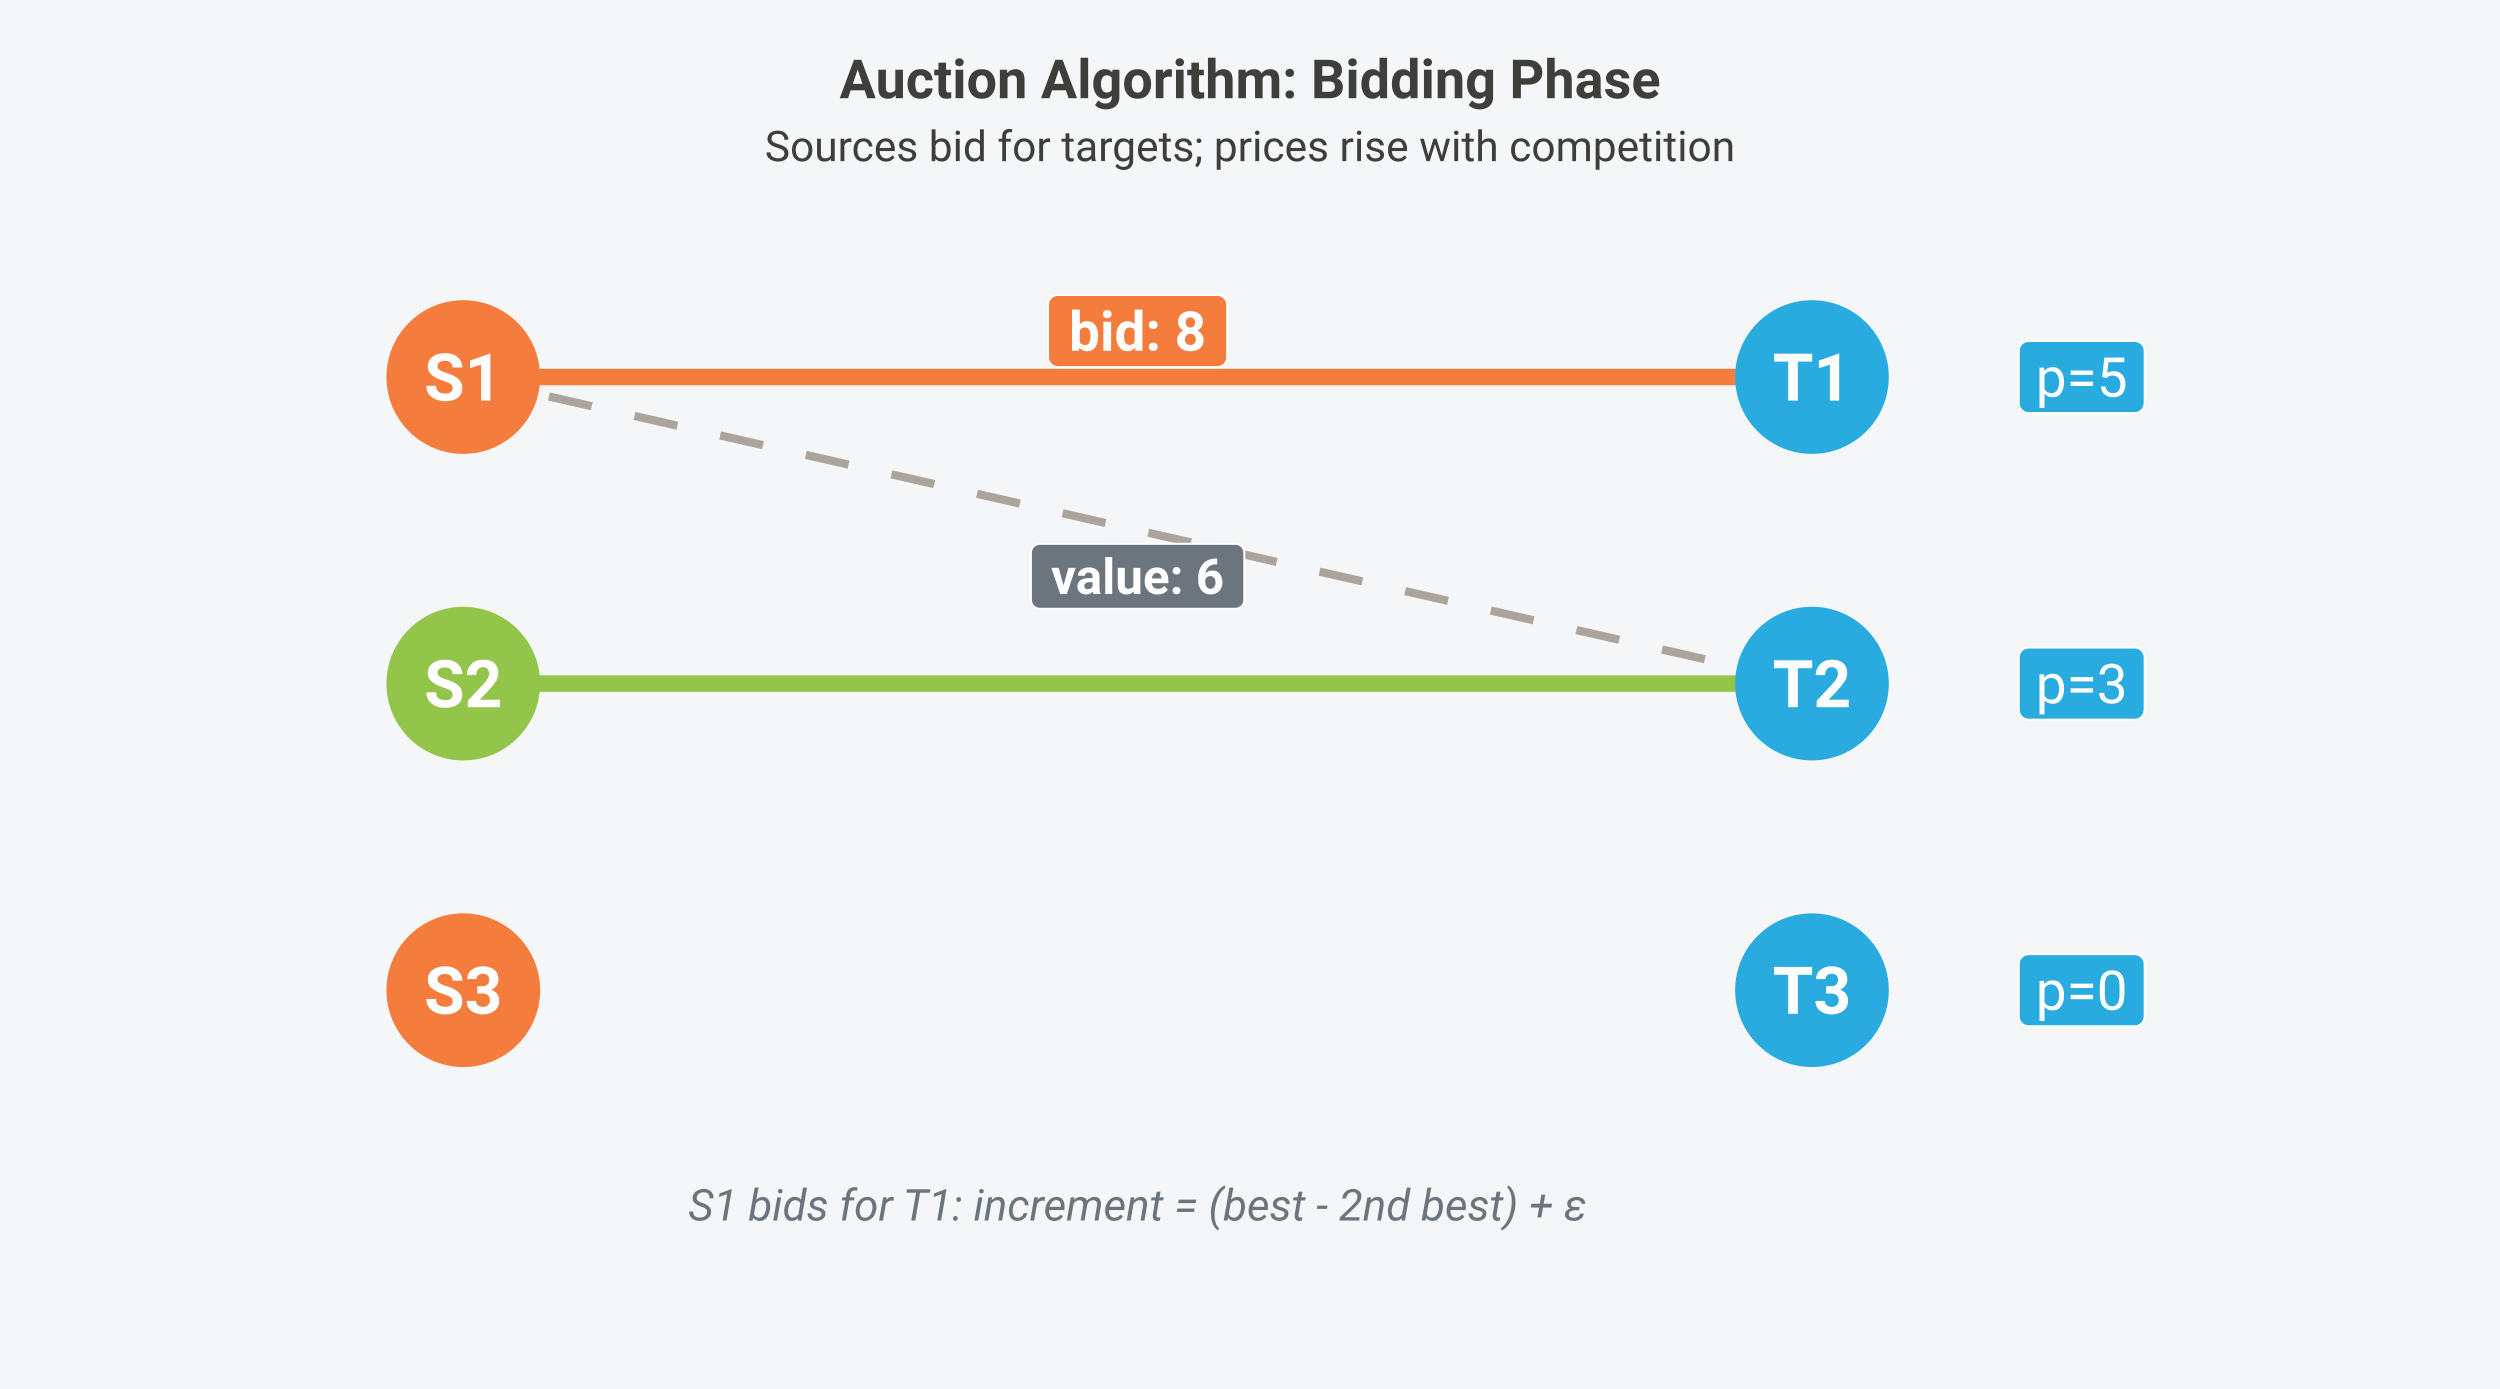
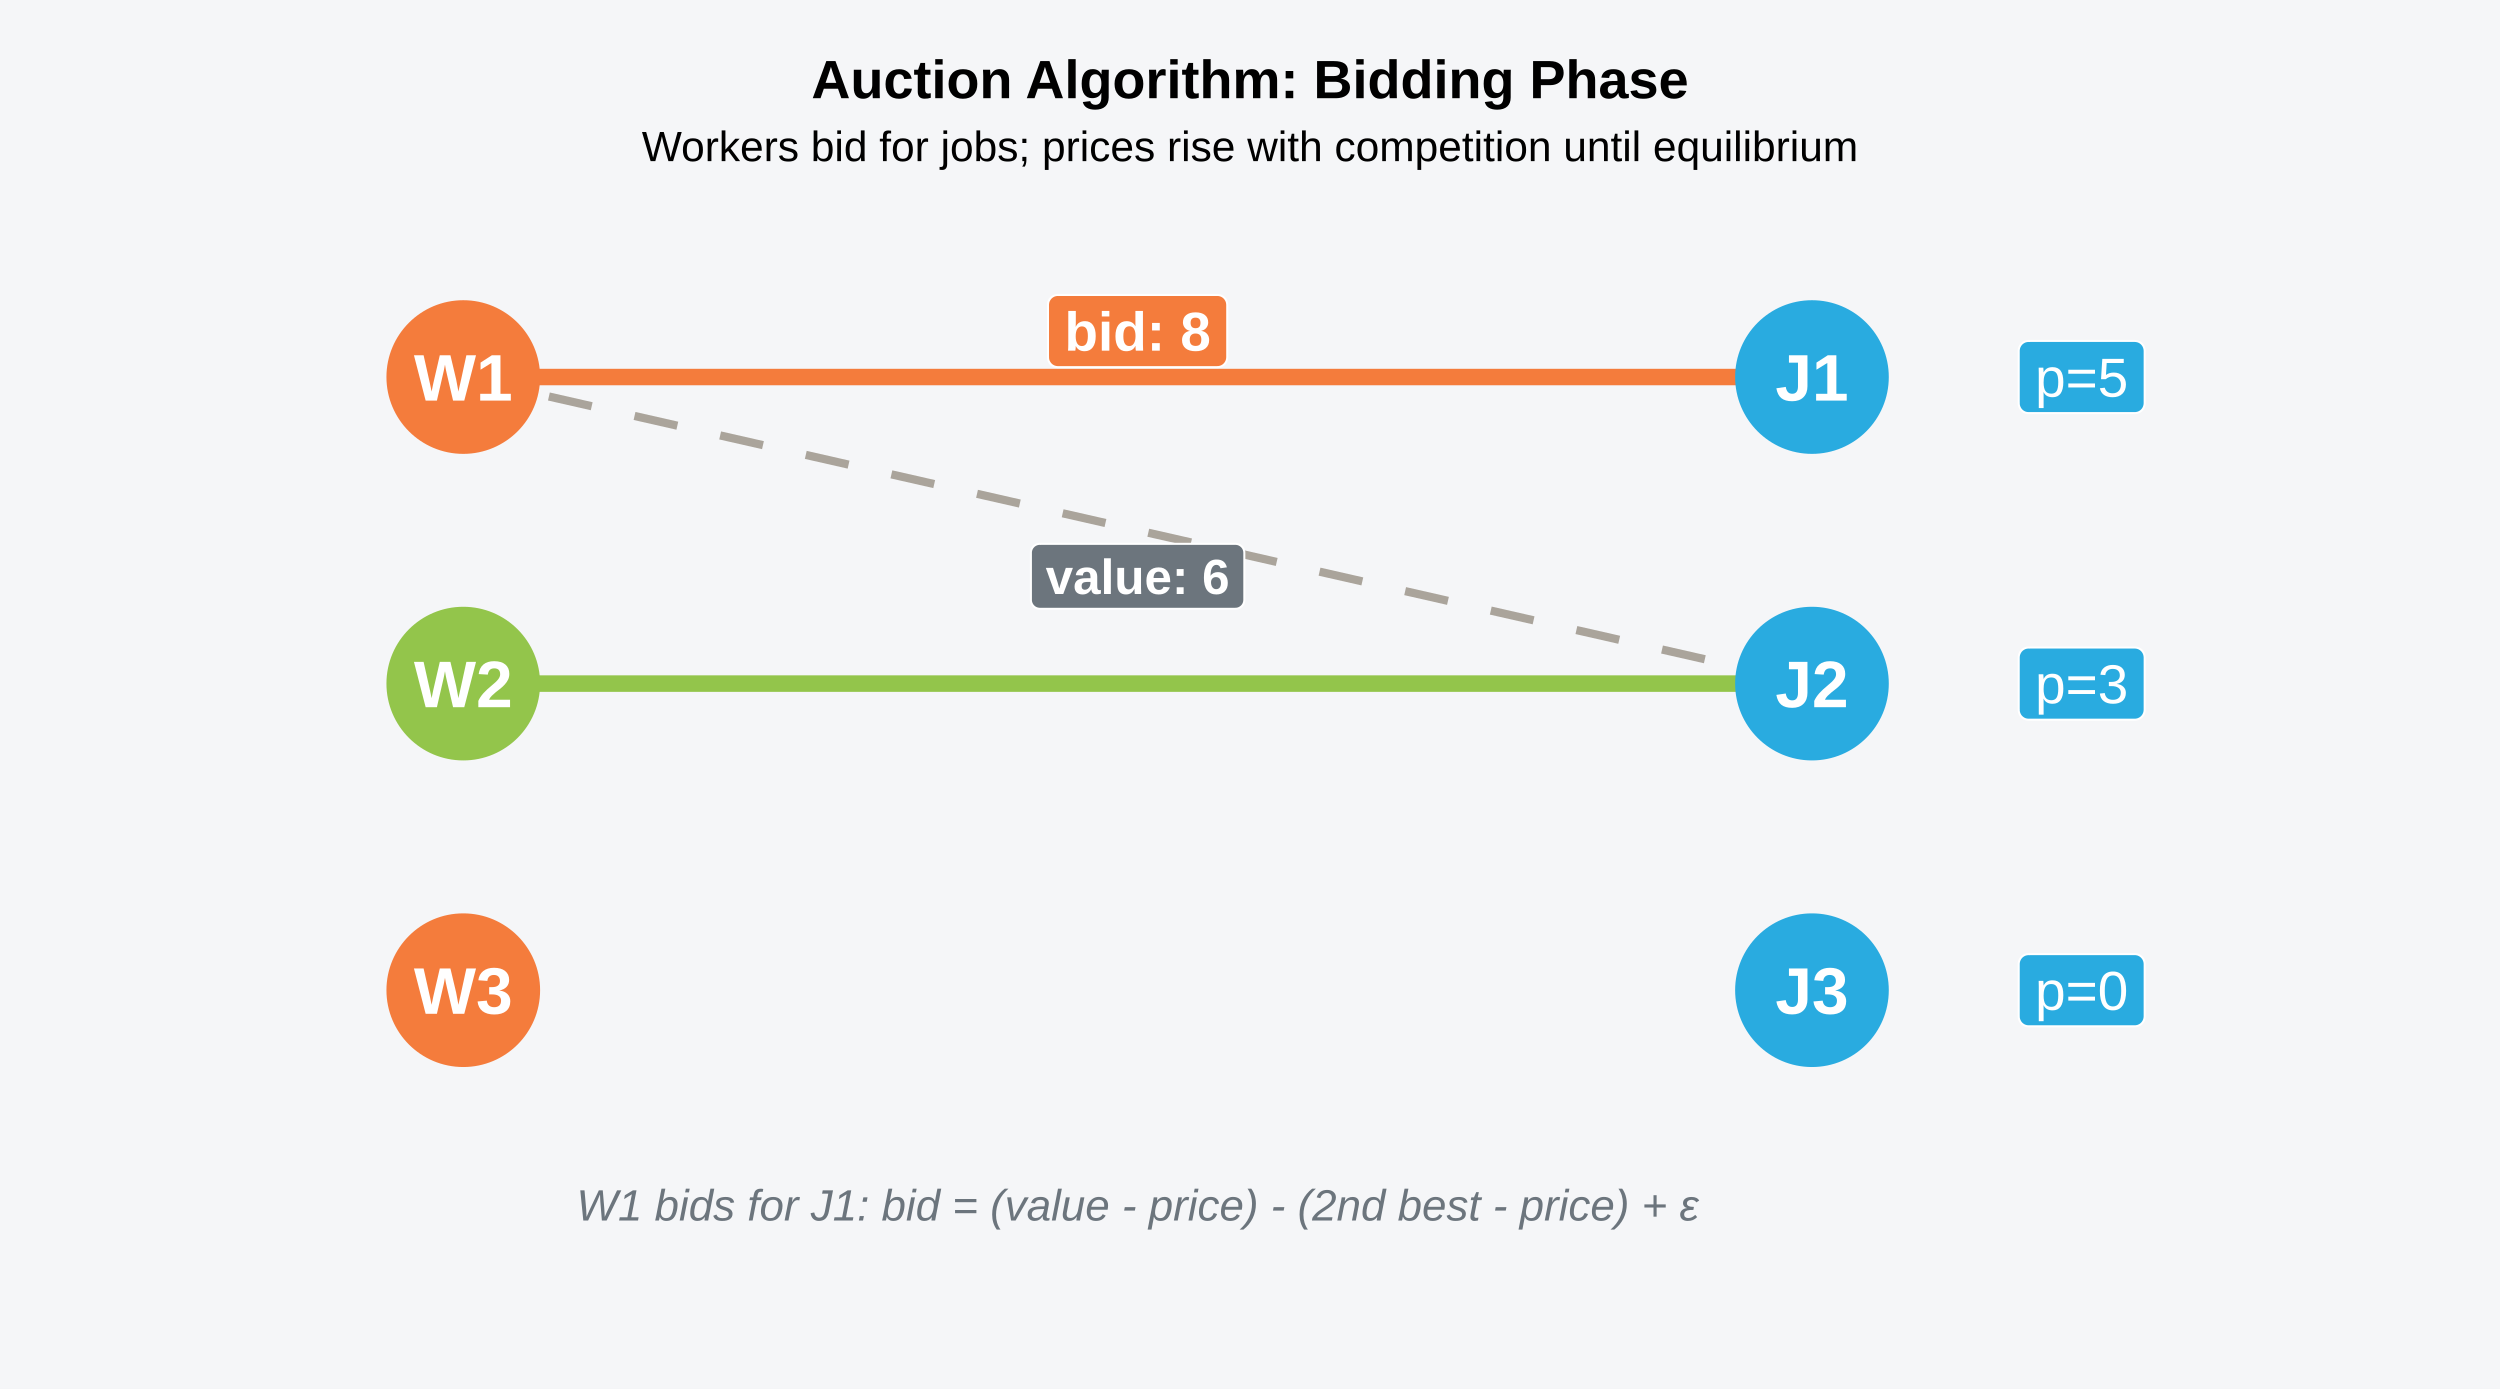
<svg xmlns="http://www.w3.org/2000/svg" width="648.00pt" height="360.00pt" viewBox="0 0 648.00 360.00">
  <g class="svglite">
    <defs>
      <style type="text/css">
-     /* theme-aware-processed */
-     .svglite line, .svglite polyline, .svglite polygon, .svglite path, .svglite circle {
+     .svglite line, .svglite polyline, .svglite polygon, .svglite path, .svglite rect, .svglite circle {
      fill: none;
-       stroke: #3E3F3A;
-       stroke-linecap: round;
-       stroke-linejoin: round;
-       stroke-miterlimit: 10.00;
-     }
-     .svglite &gt; g &gt; rect {
-       fill: none;
-       stroke: #3E3F3A;
+       stroke: #000000;
      stroke-linecap: round;
      stroke-linejoin: round;
      stroke-miterlimit: 10.00;
    }
    .svglite text {
      white-space: pre;
-       fill: #3E3F3A;
    }
    .svglite g.glyphgroup path {
      fill: inherit;
      stroke: none;
    }
  </style>
    </defs>
    <rect width="100%" height="100%" style="stroke: none; fill: #F5F6F8;" />
    <defs>
      <clipPath id="cpMC4wMHw2NDguMDB8MC4wMHwzNjAuMDA=">
        <rect x="0.00" y="0.00" width="648.00" height="360.00" />
      </clipPath>
    </defs>
    <g clip-path="url(#cpMC4wMHw2NDguMDB8MC4wMHwzNjAuMDA=)">
-       <rect x="0.00" y="0" width="648.00" height="360.00" style="stroke-width: 0.00; stroke: none;" /> fill: #F5F6F8;' /&gt;
- </g>
+       <rect x="0.00" y="0" width="648.00" height="360.00" style="stroke-width: 0.00; stroke: none;" />
+     </g>
    <defs>
      <clipPath id="cpOS45Nnw2MzguMDR8NDQuMDh8MzUwLjA0">
        <rect x="9.96" y="44.08" width="628.07" height="305.95" />
      </clipPath>
    </defs>
    <g clip-path="url(#cpOS45Nnw2MzguMDR8NDQuMDh8MzUwLjA0)">
      <line x1="120.08" y1="97.73" x2="469.66" y2="177.19" style="stroke-width: 2.13; stroke: #AAA49B; stroke-dasharray: 11.38,11.38; stroke-linecap: butt;" />
      <polygon points="465.60,178.45 469.66,177.19 466.54,174.30 " style="stroke-width: 2.13; stroke: #AAA49B; stroke-dasharray: 11.38,11.38; stroke-linecap: butt; fill: #AAA49B;" />
      <line x1="120.08" y1="177.19" x2="469.66" y2="177.19" style="stroke-width: 4.27; stroke: #93C54B; stroke-linecap: butt;" />
      <line x1="120.08" y1="97.73" x2="469.66" y2="97.73" style="stroke-width: 4.27; stroke: #F47C3C; stroke-linecap: butt;" />
      <polygon points="464.75,100.56 469.66,97.73 464.75,94.89 " style="stroke-width: 4.27; stroke: #F47C3C; stroke-linecap: butt; fill: #F47C3C;" />
      <polygon points="274.20,95.16 315.54,95.16 315.43,95.16 315.85,95.14 316.25,95.06 316.63,94.92 316.99,94.71 317.31,94.45 317.58,94.14 317.80,93.79 317.97,93.41 318.06,93.01 318.10,92.60 318.10,92.60 318.10,79.01 318.10,79.01 318.06,78.60 317.97,78.20 317.80,77.82 317.58,77.47 317.31,77.16 316.99,76.90 316.63,76.69 316.25,76.55 315.85,76.47 315.54,76.45 274.20,76.45 274.51,76.47 274.10,76.45 273.69,76.50 273.29,76.61 272.92,76.79 272.58,77.02 272.28,77.31 272.04,77.64 271.84,78.00 271.71,78.39 271.65,78.80 271.64,79.01 271.64,92.60 271.65,92.40 271.65,92.81 271.71,93.22 271.84,93.61 272.04,93.97 272.28,94.30 272.58,94.59 272.92,94.82 273.29,95.00 273.69,95.11 274.10,95.16 " style="stroke-width: 0.53; stroke: #FFFFFF; fill: #F47C3C;" />
-       <text x="294.87" y="90.90" text-anchor="middle" style="font-size: 14.23px; font-weight: bold;fill: #FFFFFF; font-family: &quot;Roboto&quot;, -apple-system, BlinkMacSystemFont, &quot;Segoe UI&quot;, system-ui, sans-serif;" textLength="37.92px" lengthAdjust="spacingAndGlyphs">bid: 8</text>
+       <text x="294.87" y="90.90" text-anchor="middle" style="font-size: 14.23px; font-weight: bold;fill: #FFFFFF; font-family: &quot;Arial&quot;;" textLength="37.92px" lengthAdjust="spacingAndGlyphs">bid: 8</text>
      <polygon points="269.51,157.80 320.23,157.80 320.13,157.80 320.50,157.78 320.87,157.71 321.21,157.58 321.53,157.39 321.82,157.16 322.07,156.88 322.27,156.57 322.41,156.23 322.50,155.86 322.53,155.50 322.53,155.50 322.53,143.26 322.53,143.26 322.50,142.89 322.41,142.53 322.27,142.19 322.07,141.88 321.82,141.60 321.53,141.37 321.21,141.18 320.87,141.05 320.50,140.98 320.23,140.96 269.51,140.96 269.79,140.98 269.42,140.96 269.05,141.01 268.69,141.11 268.36,141.27 268.05,141.48 267.79,141.74 267.56,142.03 267.39,142.36 267.27,142.71 267.21,143.08 267.21,143.26 267.21,155.50 267.21,155.31 267.21,155.68 267.27,156.05 267.39,156.40 267.56,156.73 267.79,157.02 268.05,157.28 268.36,157.49 268.69,157.65 269.05,157.75 269.42,157.80 " style="stroke-width: 0.53; stroke: #FFFFFF; fill: #6C757D;" />
-       <text x="294.87" y="153.96" text-anchor="middle" style="font-size: 12.80px; font-weight: bold;fill: #FFFFFF; font-family: &quot;Roboto&quot;, -apple-system, BlinkMacSystemFont, &quot;Segoe UI&quot;, system-ui, sans-serif;" textLength="47.64px" lengthAdjust="spacingAndGlyphs">value: 6</text>
+       <text x="294.87" y="153.96" text-anchor="middle" style="font-size: 12.80px; font-weight: bold;fill: #FFFFFF; font-family: &quot;Arial&quot;;" textLength="47.64px" lengthAdjust="spacingAndGlyphs">value: 6</text>
      <circle cx="120.08" cy="97.73" r="19.56" style="stroke-width: 0.71; stroke: #F47C3C; fill: #F47C3C;" />
      <circle cx="120.08" cy="177.19" r="19.56" style="stroke-width: 0.71; stroke: #93C54B; fill: #93C54B;" />
      <circle cx="120.08" cy="256.66" r="19.56" style="stroke-width: 0.71; stroke: #F47C3C; fill: #F47C3C;" />
-       <text x="120.08" y="103.83" text-anchor="middle" style="font-size: 17.07px; font-weight: bold;fill: #FFFFFF; font-family: &quot;Roboto&quot;, -apple-system, BlinkMacSystemFont, &quot;Segoe UI&quot;, system-ui, sans-serif;" textLength="20.86px" lengthAdjust="spacingAndGlyphs">S1</text>
-       <text x="120.08" y="183.30" text-anchor="middle" style="font-size: 17.07px; font-weight: bold;fill: #FFFFFF; font-family: &quot;Roboto&quot;, -apple-system, BlinkMacSystemFont, &quot;Segoe UI&quot;, system-ui, sans-serif;" textLength="20.86px" lengthAdjust="spacingAndGlyphs">S2</text>
-       <text x="120.08" y="262.77" text-anchor="middle" style="font-size: 17.07px; font-weight: bold;fill: #FFFFFF; font-family: &quot;Roboto&quot;, -apple-system, BlinkMacSystemFont, &quot;Segoe UI&quot;, system-ui, sans-serif;" textLength="20.86px" lengthAdjust="spacingAndGlyphs">S3</text>
+       <text x="120.08" y="103.83" text-anchor="middle" style="font-size: 17.07px; font-weight: bold;fill: #FFFFFF; font-family: &quot;Arial&quot;;" textLength="25.59px" lengthAdjust="spacingAndGlyphs">W1</text>
+       <text x="120.08" y="183.30" text-anchor="middle" style="font-size: 17.07px; font-weight: bold;fill: #FFFFFF; font-family: &quot;Arial&quot;;" textLength="25.59px" lengthAdjust="spacingAndGlyphs">W2</text>
+       <text x="120.08" y="262.77" text-anchor="middle" style="font-size: 17.07px; font-weight: bold;fill: #FFFFFF; font-family: &quot;Arial&quot;;" textLength="25.59px" lengthAdjust="spacingAndGlyphs">W3</text>
      <circle cx="469.66" cy="97.73" r="19.56" style="stroke-width: 0.71; stroke: #29ABE0; fill: #29ABE0;" />
      <circle cx="469.66" cy="177.19" r="19.56" style="stroke-width: 0.71; stroke: #29ABE0; fill: #29ABE0;" />
      <circle cx="469.66" cy="256.66" r="19.56" style="stroke-width: 0.71; stroke: #29ABE0; fill: #29ABE0;" />
-       <text x="469.66" y="103.83" text-anchor="middle" style="font-size: 17.07px; font-weight: bold;fill: #FFFFFF; font-family: &quot;Roboto&quot;, -apple-system, BlinkMacSystemFont, &quot;Segoe UI&quot;, system-ui, sans-serif;" textLength="19.91px" lengthAdjust="spacingAndGlyphs">T1</text>
-       <text x="469.66" y="183.30" text-anchor="middle" style="font-size: 17.07px; font-weight: bold;fill: #FFFFFF; font-family: &quot;Roboto&quot;, -apple-system, BlinkMacSystemFont, &quot;Segoe UI&quot;, system-ui, sans-serif;" textLength="19.91px" lengthAdjust="spacingAndGlyphs">T2</text>
-       <text x="469.66" y="262.77" text-anchor="middle" style="font-size: 17.07px; font-weight: bold;fill: #FFFFFF; font-family: &quot;Roboto&quot;, -apple-system, BlinkMacSystemFont, &quot;Segoe UI&quot;, system-ui, sans-serif;" textLength="19.91px" lengthAdjust="spacingAndGlyphs">T3</text>
+       <text x="469.66" y="103.83" text-anchor="middle" style="font-size: 17.07px; font-weight: bold;fill: #FFFFFF; font-family: &quot;Arial&quot;;" textLength="18.97px" lengthAdjust="spacingAndGlyphs">J1</text>
+       <text x="469.66" y="183.30" text-anchor="middle" style="font-size: 17.07px; font-weight: bold;fill: #FFFFFF; font-family: &quot;Arial&quot;;" textLength="18.97px" lengthAdjust="spacingAndGlyphs">J2</text>
+       <text x="469.66" y="262.77" text-anchor="middle" style="font-size: 17.07px; font-weight: bold;fill: #FFFFFF; font-family: &quot;Arial&quot;;" textLength="18.97px" lengthAdjust="spacingAndGlyphs">J3</text>
      <polygon points="525.81,107.08 553.33,107.08 553.23,107.08 553.64,107.06 554.05,106.98 554.43,106.84 554.79,106.63 555.11,106.37 555.38,106.06 555.60,105.71 555.76,105.33 555.86,104.93 555.90,104.52 555.90,104.52 555.90,90.93 555.90,90.93 555.86,90.52 555.76,90.12 555.60,89.74 555.38,89.39 555.11,89.08 554.79,88.82 554.43,88.61 554.05,88.47 553.64,88.39 553.33,88.37 525.81,88.37 526.12,88.39 525.71,88.37 525.30,88.42 524.90,88.53 524.53,88.71 524.19,88.94 523.89,89.23 523.65,89.56 523.46,89.92 523.32,90.31 523.26,90.72 523.25,90.93 523.25,104.52 523.26,104.32 523.26,104.73 523.32,105.14 523.46,105.53 523.65,105.89 523.89,106.22 524.19,106.51 524.53,106.74 524.90,106.92 525.30,107.03 525.71,107.08 " style="stroke-width: 0.53; stroke: #FFFFFF; fill: #29ABE0;" />
-       <text x="539.57" y="102.82" text-anchor="middle" style="font-size: 14.23px;fill: #FFFFFF; font-family: &quot;Roboto&quot;, -apple-system, BlinkMacSystemFont, &quot;Segoe UI&quot;, system-ui, sans-serif;" textLength="24.11px" lengthAdjust="spacingAndGlyphs">p=5</text>
+       <text x="539.57" y="102.82" text-anchor="middle" style="font-size: 14.23px;fill: #FFFFFF; font-family: &quot;Arial&quot;;" textLength="24.11px" lengthAdjust="spacingAndGlyphs">p=5</text>
      <polygon points="525.81,186.55 553.33,186.55 553.23,186.55 553.64,186.53 554.05,186.45 554.43,186.30 554.79,186.10 555.11,185.84 555.38,185.53 555.60,185.18 555.76,184.80 555.86,184.40 555.90,183.99 555.90,183.99 555.90,170.40 555.90,170.40 555.86,169.99 555.76,169.59 555.60,169.21 555.38,168.86 555.11,168.55 554.79,168.29 554.43,168.08 554.05,167.94 553.64,167.85 553.33,167.84 525.81,167.84 526.12,167.85 525.71,167.84 525.30,167.89 524.90,168.00 524.53,168.18 524.19,168.41 523.89,168.70 523.65,169.03 523.46,169.39 523.32,169.78 523.26,170.19 523.25,170.40 523.25,183.99 523.26,183.79 523.26,184.20 523.32,184.60 523.46,184.99 523.65,185.36 523.89,185.69 524.19,185.97 524.53,186.21 524.90,186.39 525.30,186.50 525.71,186.55 " style="stroke-width: 0.53; stroke: #FFFFFF; fill: #29ABE0;" />
-       <text x="539.57" y="182.28" text-anchor="middle" style="font-size: 14.23px;fill: #FFFFFF; font-family: &quot;Roboto&quot;, -apple-system, BlinkMacSystemFont, &quot;Segoe UI&quot;, system-ui, sans-serif;" textLength="24.11px" lengthAdjust="spacingAndGlyphs">p=3</text>
+       <text x="539.57" y="182.28" text-anchor="middle" style="font-size: 14.23px;fill: #FFFFFF; font-family: &quot;Arial&quot;;" textLength="24.11px" lengthAdjust="spacingAndGlyphs">p=3</text>
      <polygon points="525.81,266.02 553.33,266.02 553.23,266.02 553.64,266.00 554.05,265.92 554.43,265.77 554.79,265.57 555.11,265.31 555.38,265.00 555.60,264.65 555.76,264.27 555.86,263.87 555.90,263.46 555.90,263.46 555.90,249.86 555.90,249.86 555.86,249.45 555.76,249.05 555.60,248.67 555.38,248.33 555.11,248.02 554.79,247.76 554.43,247.55 554.05,247.40 553.64,247.32 553.33,247.30 525.81,247.30 526.12,247.32 525.71,247.31 525.30,247.36 524.90,247.47 524.53,247.65 524.19,247.88 523.89,248.17 523.65,248.50 523.46,248.86 523.32,249.25 523.26,249.66 523.25,249.86 523.25,263.46 523.26,263.25 523.26,263.67 523.32,264.07 523.46,264.46 523.65,264.83 523.89,265.16 524.19,265.44 524.53,265.68 524.90,265.85 525.30,265.97 525.71,266.02 " style="stroke-width: 0.53; stroke: #FFFFFF; fill: #29ABE0;" />
-       <text x="539.57" y="261.75" text-anchor="middle" style="font-size: 14.23px;fill: #FFFFFF; font-family: &quot;Roboto&quot;, -apple-system, BlinkMacSystemFont, &quot;Segoe UI&quot;, system-ui, sans-serif;" textLength="24.11px" lengthAdjust="spacingAndGlyphs">p=0</text>
-       <text x="294.87" y="316.36" text-anchor="middle" style="font-size: 11.38px; font-style: italic;fill: #6C757D; font-family: &quot;Roboto&quot;, -apple-system, BlinkMacSystemFont, &quot;Segoe UI&quot;, system-ui, sans-serif;" textLength="240.77px" lengthAdjust="spacingAndGlyphs">S1 bids for T1: increment = (best - 2nd best) + ε</text>
+       <text x="539.57" y="261.75" text-anchor="middle" style="font-size: 14.23px;fill: #FFFFFF; font-family: &quot;Arial&quot;;" textLength="24.11px" lengthAdjust="spacingAndGlyphs">p=0</text>
+       <text x="294.87" y="316.36" text-anchor="middle" style="font-size: 11.38px; font-style: italic;fill: #6C757D; font-family: &quot;Arial&quot;;" textLength="290.66px" lengthAdjust="spacingAndGlyphs">W1 bids for J1: bid = (value - price) - (2nd best - price) + ε</text>
    </g>
    <g clip-path="url(#cpMC4wMHw2NDguMDB8MC4wMHwzNjAuMDA=)">
-       <text x="324.00" y="41.77" text-anchor="middle" style="font-size: 11.00px; font-family: &quot;Roboto&quot;, -apple-system, BlinkMacSystemFont, &quot;Segoe UI&quot;, system-ui, sans-serif;" textLength="248.97px" lengthAdjust="spacingAndGlyphs">Sources bid for targets; prices rise with competition</text>
-       <text x="324.00" y="25.46" text-anchor="middle" style="font-size: 14.00px; font-weight: bold; font-family: &quot;Roboto&quot;, -apple-system, BlinkMacSystemFont, &quot;Segoe UI&quot;, system-ui, sans-serif;" textLength="227.30px" lengthAdjust="spacingAndGlyphs">Auction Algorithm: Bidding Phase</text>
+       <text x="324.00" y="41.77" text-anchor="middle" style="font-size: 11.00px; font-family: &quot;Arial&quot;;" textLength="315.36px" lengthAdjust="spacingAndGlyphs">Workers bid for jobs; prices rise with competition until equilibrium</text>
+       <text x="324.00" y="25.46" text-anchor="middle" style="font-size: 14.00px; font-weight: bold; font-family: &quot;Arial&quot;;" textLength="227.30px" lengthAdjust="spacingAndGlyphs">Auction Algorithm: Bidding Phase</text>
    </g>
  </g>
</svg>
